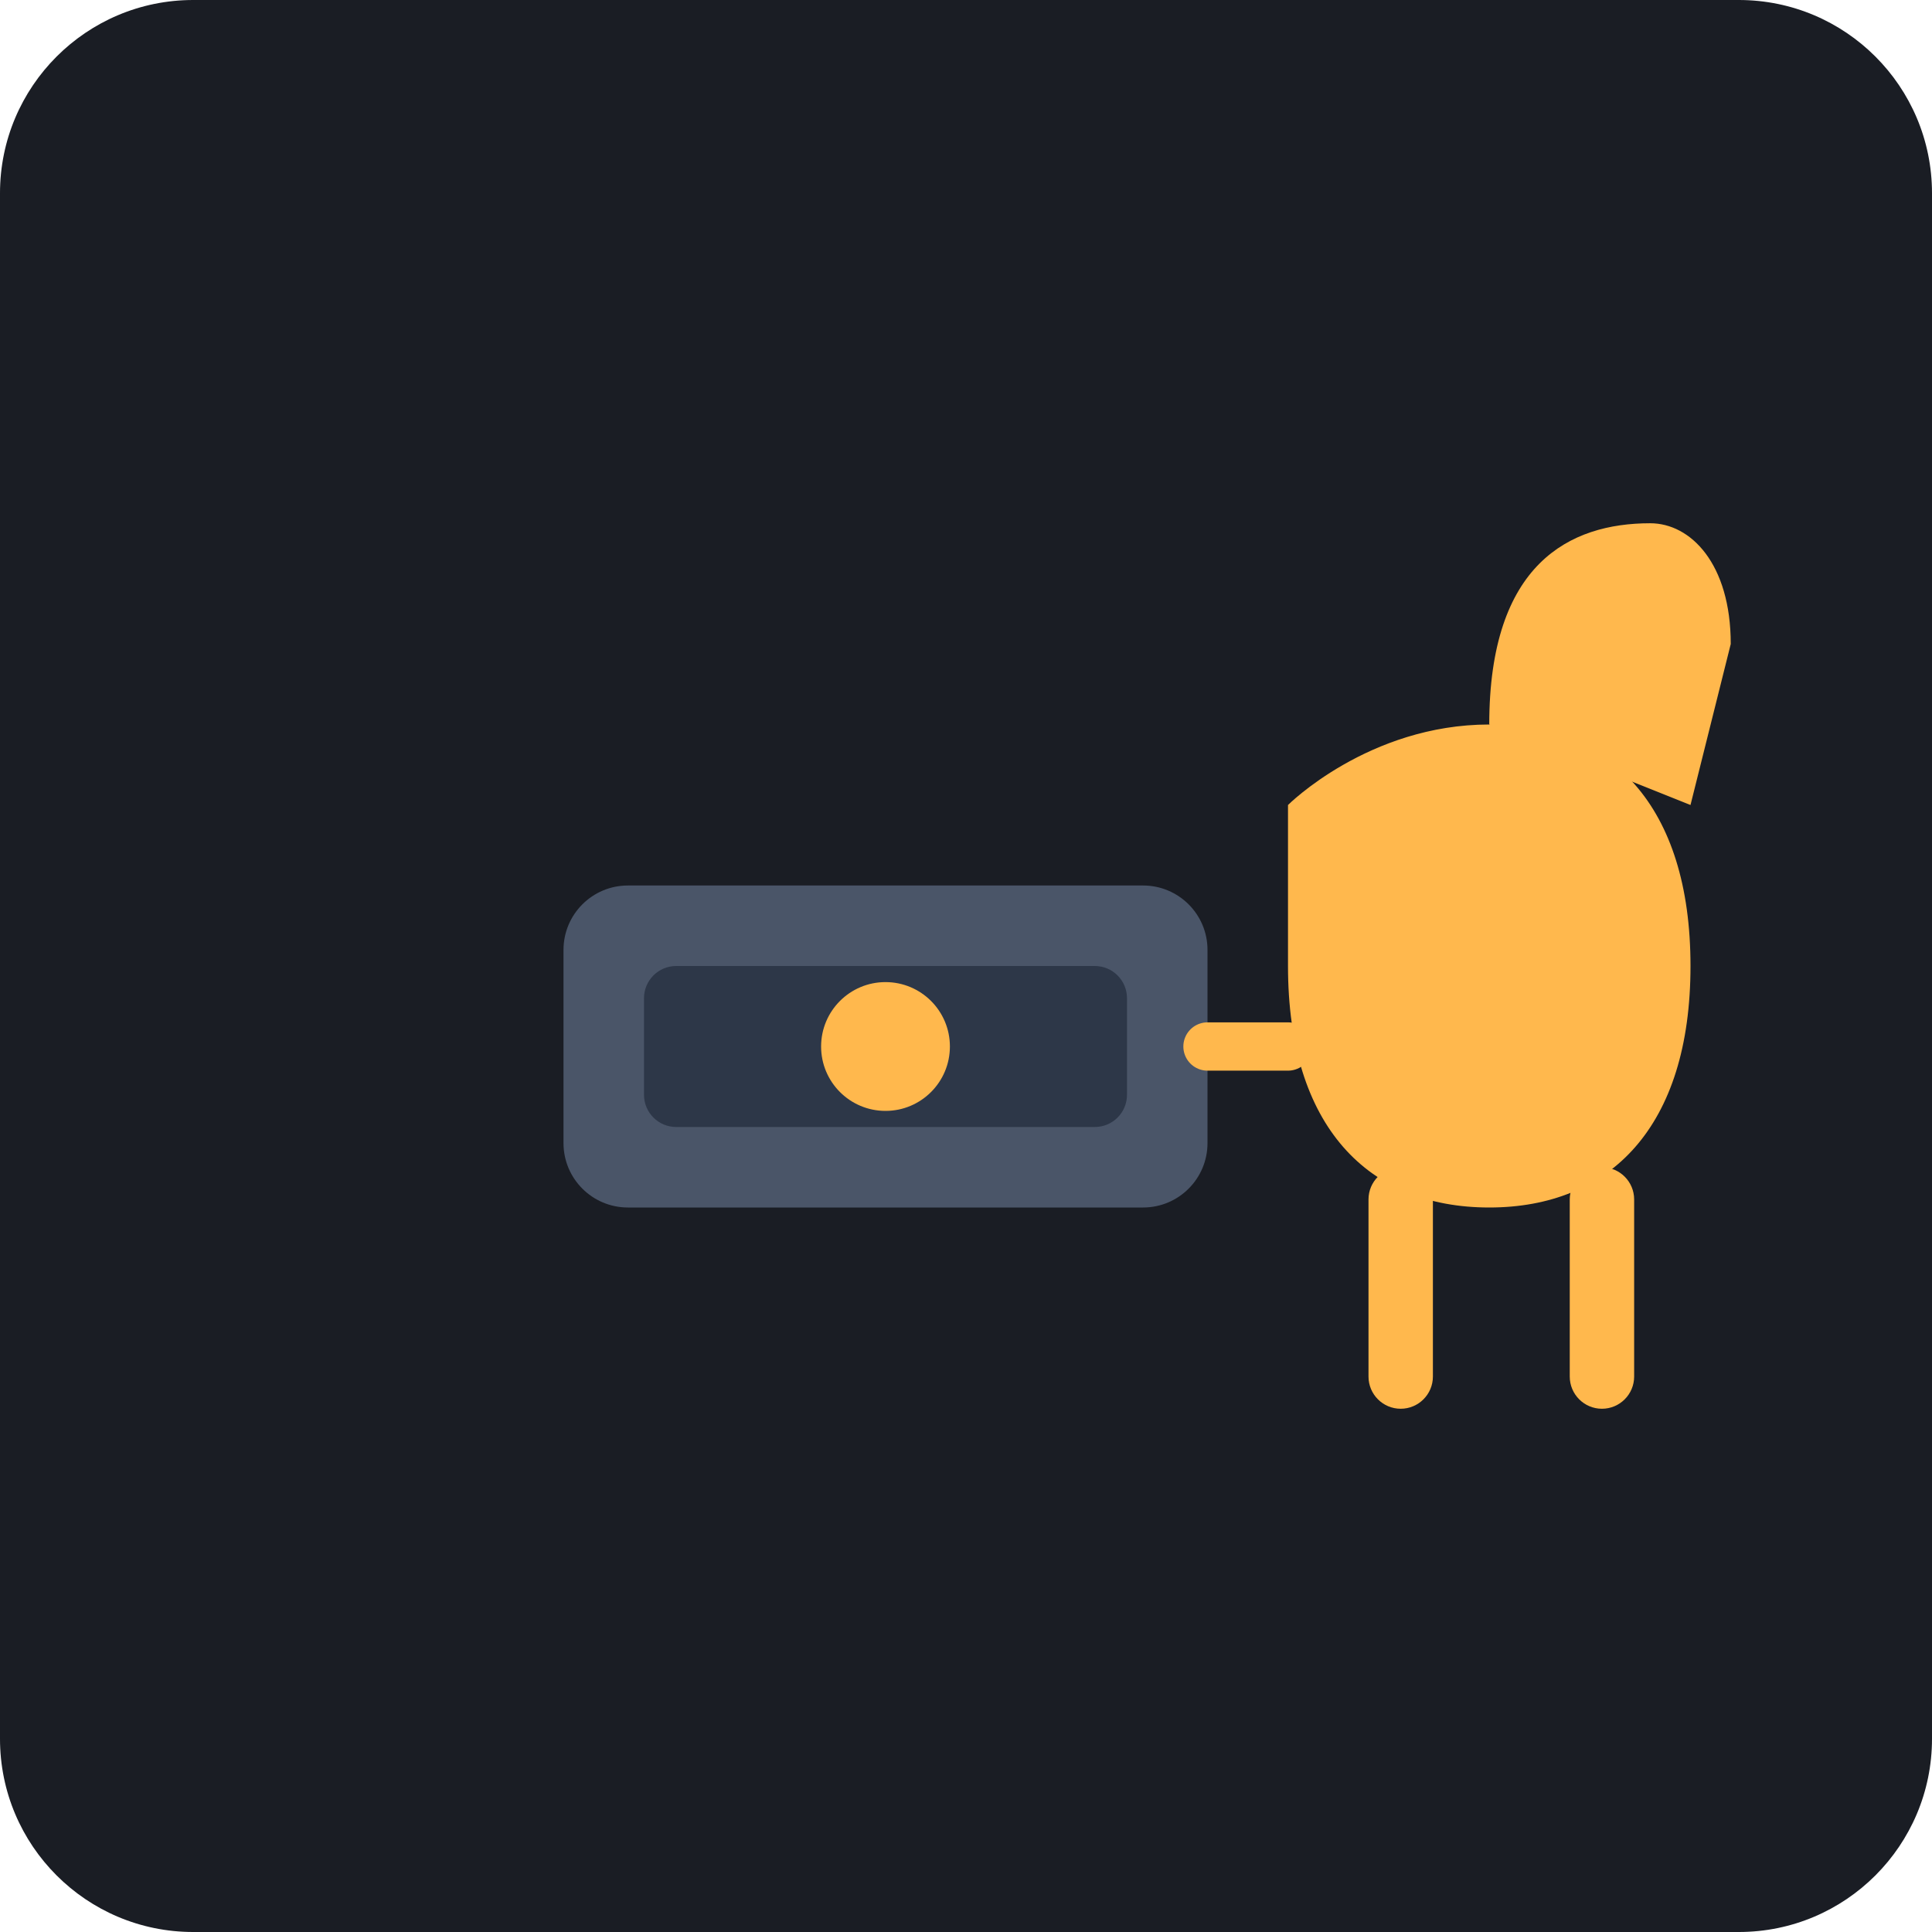
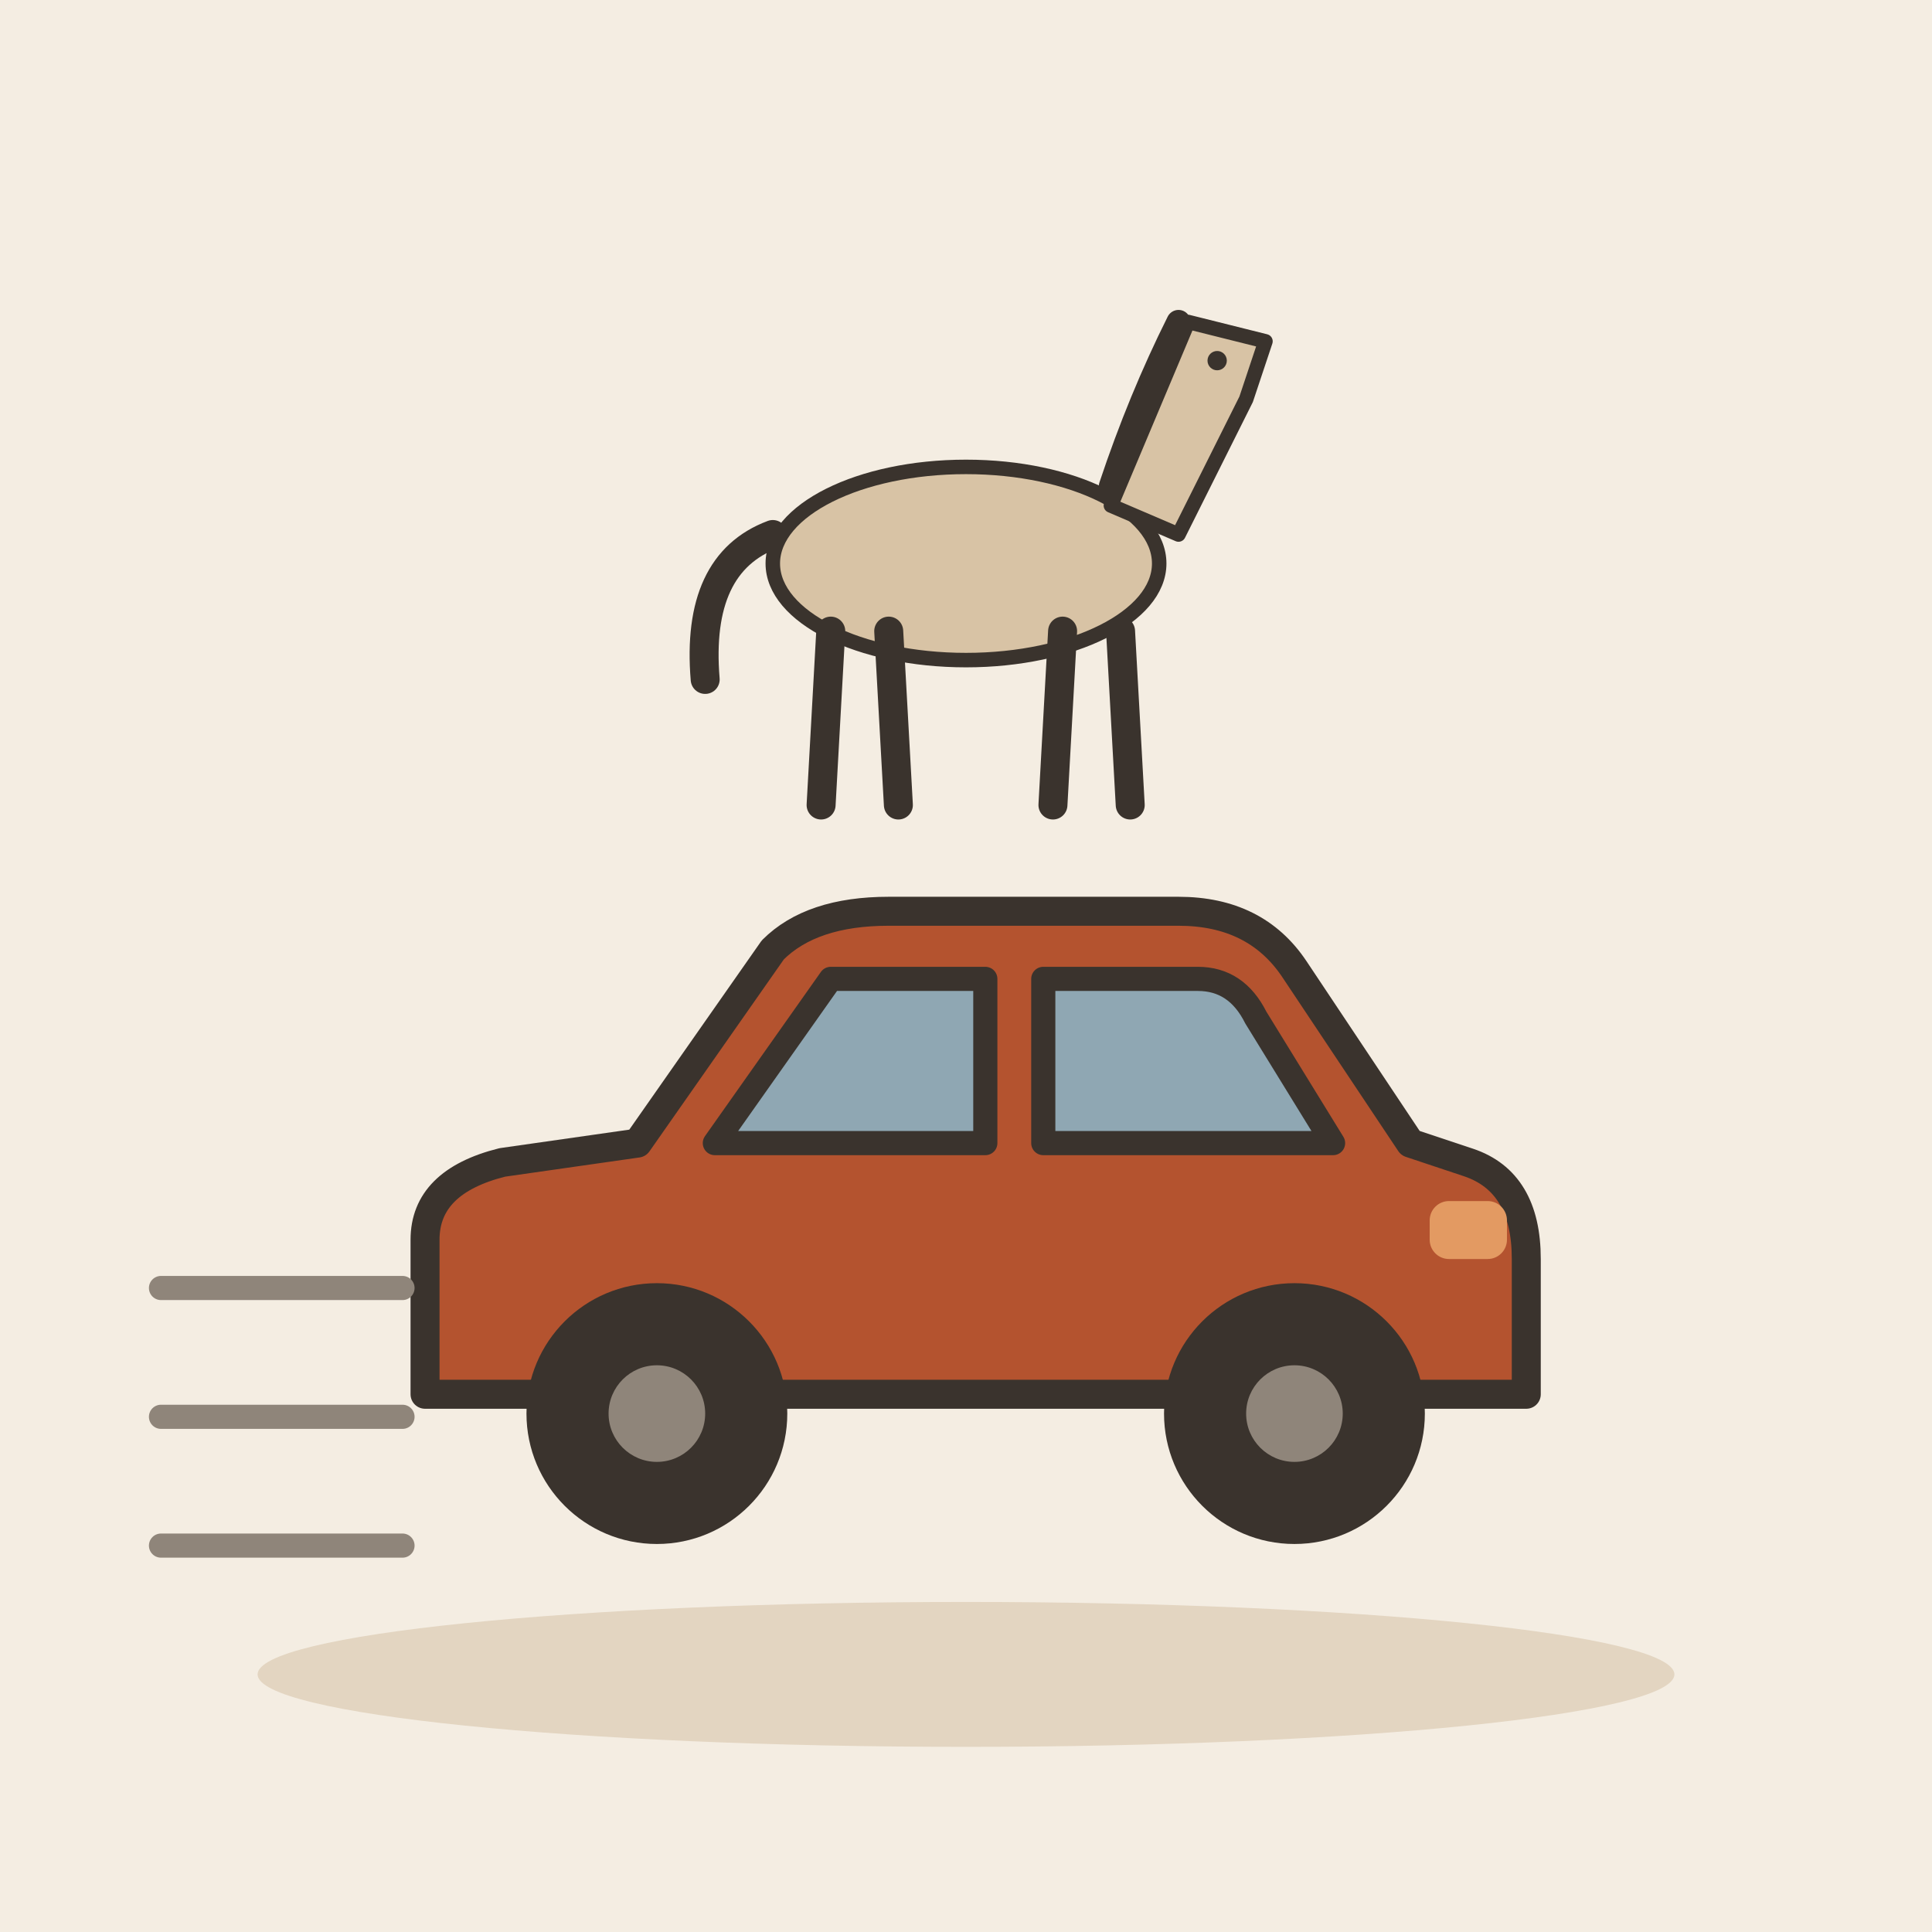
- <svg xmlns="http://www.w3.org/2000/svg" viewBox="0 0 240 240">
-   <rect width="240" height="240" rx="24" fill="#1A1D24" />
-   <g transform="translate(40, 60)">
-     <path d="M120 40C120 40 130 30 145 30C160 30 170 40 170 60C170 80 160 90 145 90C130 90 120 80 120 60Z" fill="#FFB84D" />
-     <path d="M145 30C145 10 155 5 165 5C170 5 175 10 175 20L170 40" fill="#FFB84D" />
-     <rect x="130" y="85" width="8" height="30" rx="4" fill="#FFB84D" />
-     <rect x="155" y="85" width="8" height="30" rx="4" fill="#FFB84D" />
-     <rect x="30" y="50" width="80" height="40" rx="8" fill="#4A5568" />
-     <rect x="40" y="60" width="60" height="20" rx="4" fill="#2D3748" />
-     <circle cx="70" cy="70" r="8" fill="#FFB84D" />
-     <path d="M110 70L120 70" stroke="#FFB84D" stroke-width="6" stroke-linecap="round" />
+ <svg xmlns="http://www.w3.org/2000/svg" viewBox="0 0 240 240" data-style="editorial">
+   <rect width="240" height="240" fill="#F4EDE2" />
+   <ellipse cx="120" cy="208" rx="88" ry="9" fill="#E3D5C1" />
+   <g transform="translate(120 190) scale(1.2 1.2)">
+     <path d="M-56 -14L-56 -30Q-56 -36 -48 -38L-34 -40L-20 -60Q-16 -64 -8 -64L22 -64Q30 -64 34 -58L46 -40L52 -38Q58 -36 58 -28L58 -14Z" fill="#B4532F" stroke="#3A332D" stroke-width="3" stroke-linecap="round" stroke-linejoin="round" />
+     <path d="M-26 -40L-14 -57L2 -57L2 -40Z" fill="#8FA7B3" stroke="#3A332D" stroke-width="2.5" stroke-linecap="round" stroke-linejoin="round" />
+     <path d="M8 -40L8 -57L24 -57Q28 -57 30 -53L38 -40Z" fill="#8FA7B3" stroke="#3A332D" stroke-width="2.5" stroke-linecap="round" stroke-linejoin="round" />
+     <circle cx="-32" cy="-12" r="12" fill="#3A332D" stroke="#3A332D" stroke-width="3" stroke-linecap="round" stroke-linejoin="round" />
+     <circle cx="-32" cy="-12" r="5" fill="#8F857A" />
+     <circle cx="34" cy="-12" r="12" fill="#3A332D" stroke="#3A332D" stroke-width="3" stroke-linecap="round" stroke-linejoin="round" />
+     <circle cx="34" cy="-12" r="5" fill="#8F857A" />
+     <rect x="48" y="-34" width="8" height="6" rx="2" fill="#E39A62" />
  </g>
+   <g transform="translate(120 100) scale(0.6 0.6)">
+     <ellipse cx="0" cy="-50" rx="40" ry="20" fill="#D8C3A5" stroke="#3A332D" stroke-width="3" stroke-linecap="round" stroke-linejoin="round" />
+     <path d="M-28 -36L-30 0" stroke="#3A332D" stroke-width="6" stroke-linecap="round" fill="none" />
+     <path d="M-16 -36L-14 0" stroke="#3A332D" stroke-width="6" stroke-linecap="round" fill="none" />
+     <path d="M20 -36L18 0" stroke="#3A332D" stroke-width="6" stroke-linecap="round" fill="none" />
+     <path d="M32 -36L34 0" stroke="#3A332D" stroke-width="6" stroke-linecap="round" fill="none" />
+     <path d="M30 -62L46 -100L62 -96L58 -84L44 -56Z" fill="#D8C3A5" stroke="#3A332D" stroke-width="3" stroke-linecap="round" stroke-linejoin="round" />
+     <path d="M44 -100Q36 -84 30 -66" fill="none" stroke="#3A332D" stroke-width="5" stroke-linecap="round" stroke-linejoin="round" />
+     <circle cx="52" cy="-92" r="2" fill="#3A332D" />
+     <path d="M-40 -56Q-56 -50 -54 -26" fill="none" stroke="#3A332D" stroke-width="6" stroke-linecap="round" stroke-linejoin="round" />
+   </g>
+   <path d="M20 160L50 160" stroke="#8F857A" stroke-width="3" stroke-linecap="round" fill="none" />
+   <path d="M20 176L50 176" stroke="#8F857A" stroke-width="3" stroke-linecap="round" fill="none" />
+   <path d="M20 192L50 192" stroke="#8F857A" stroke-width="3" stroke-linecap="round" fill="none" />
</svg>
